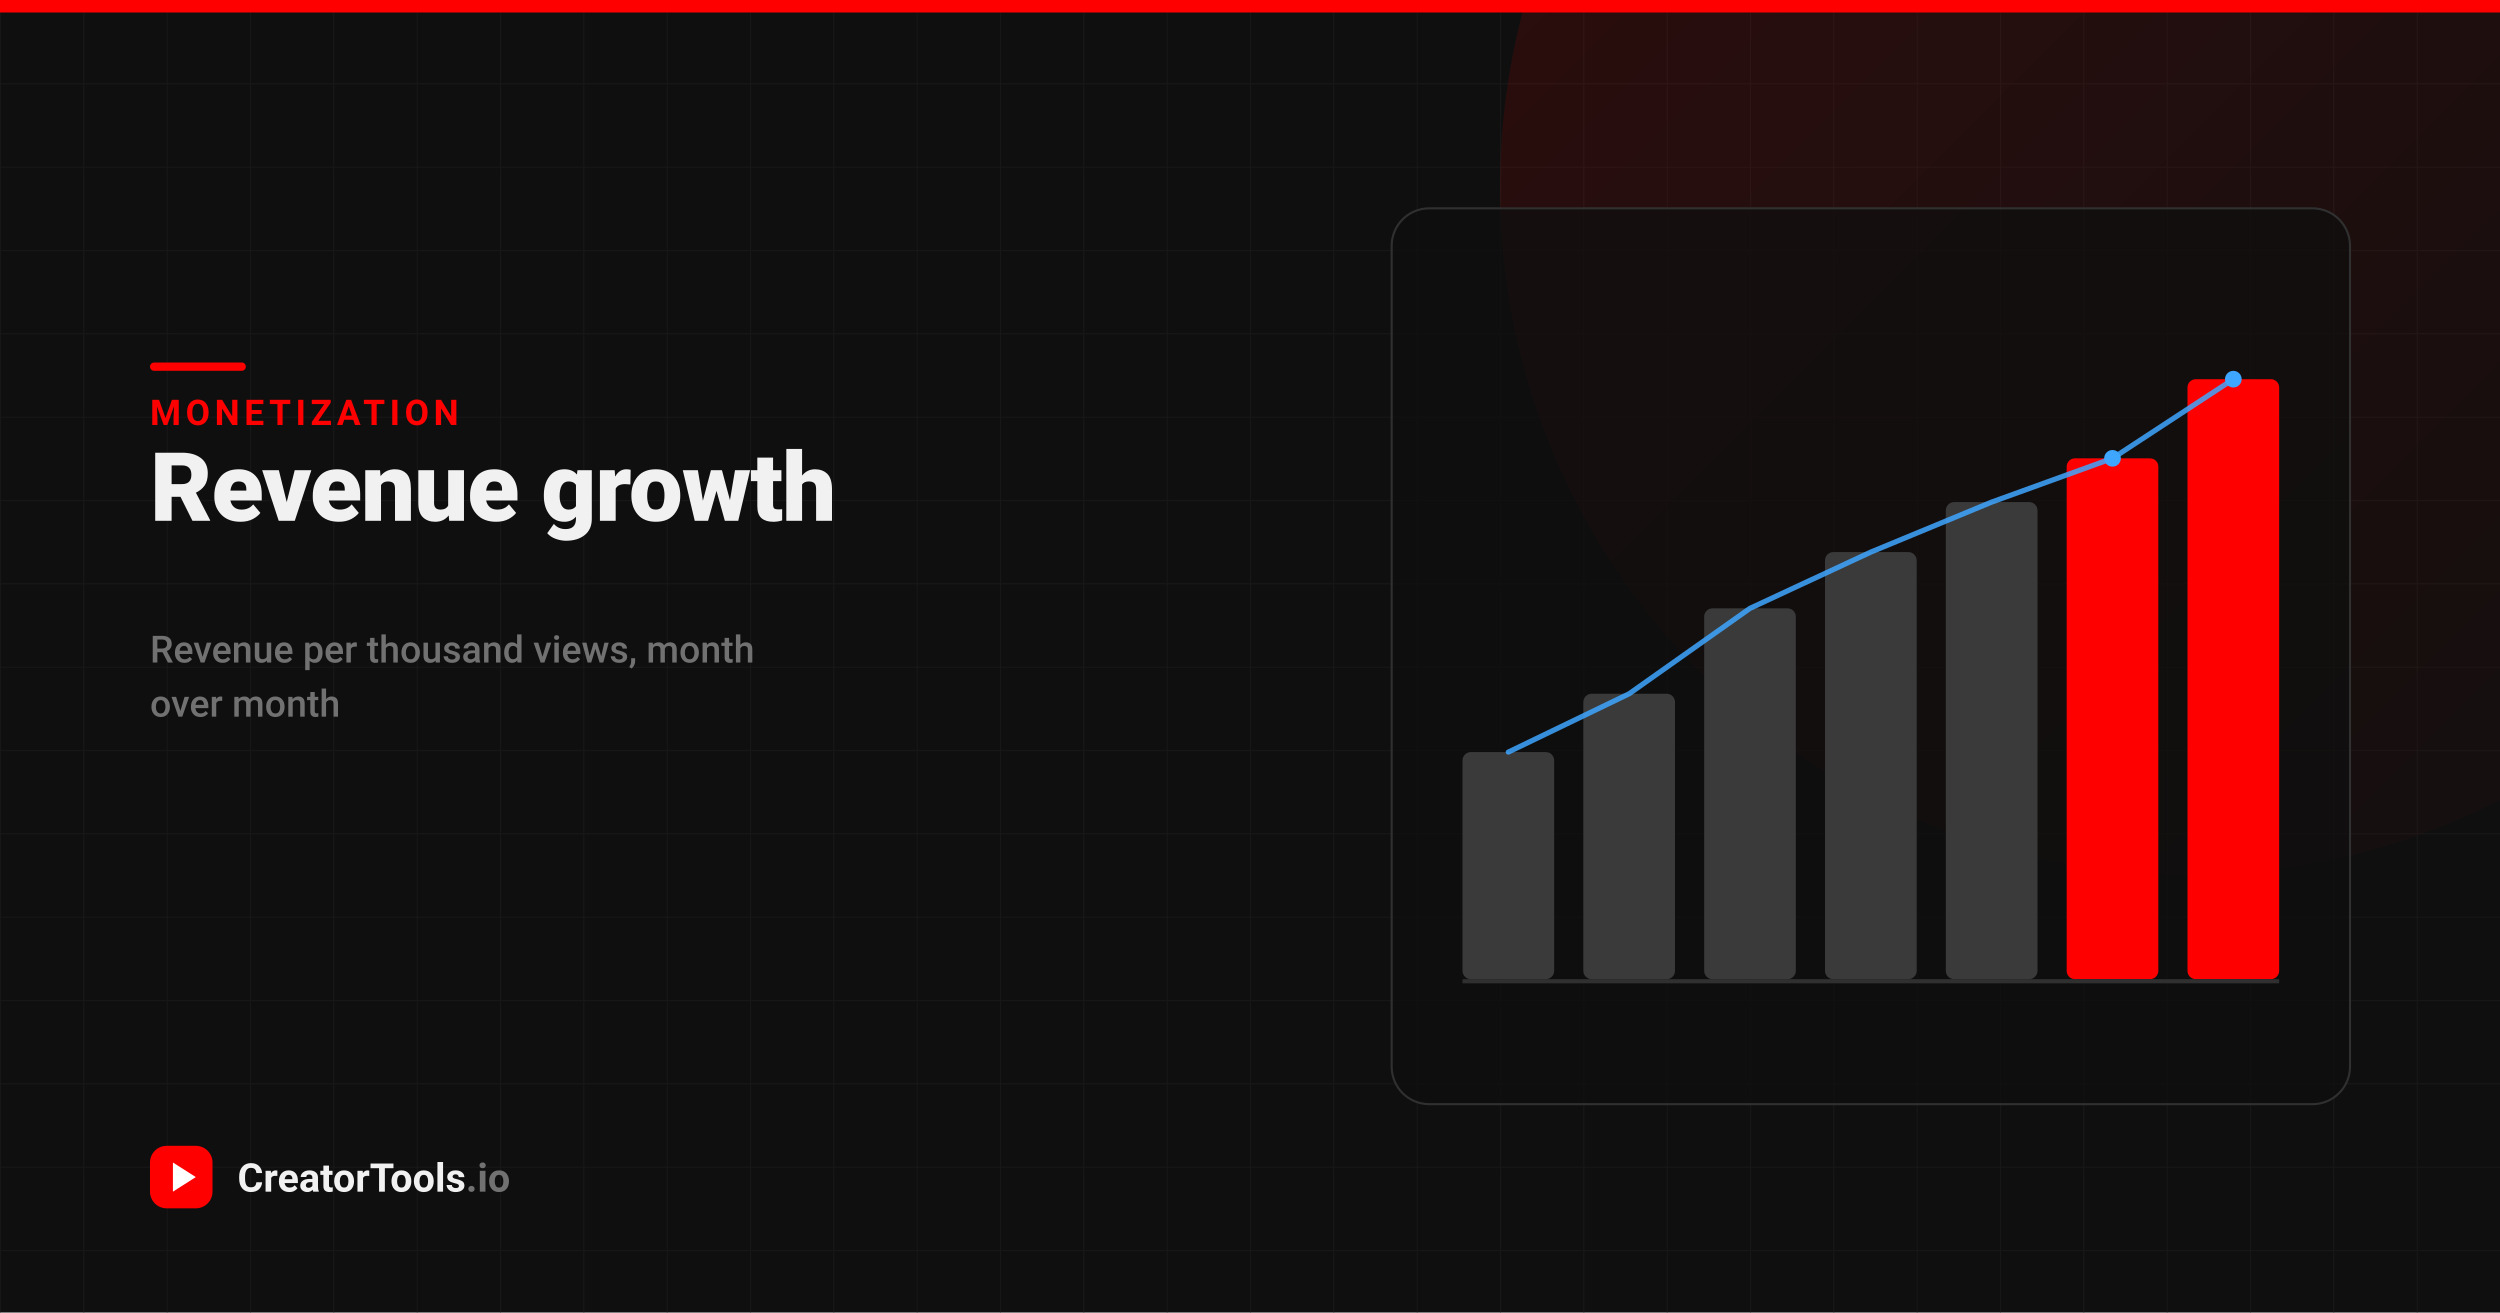
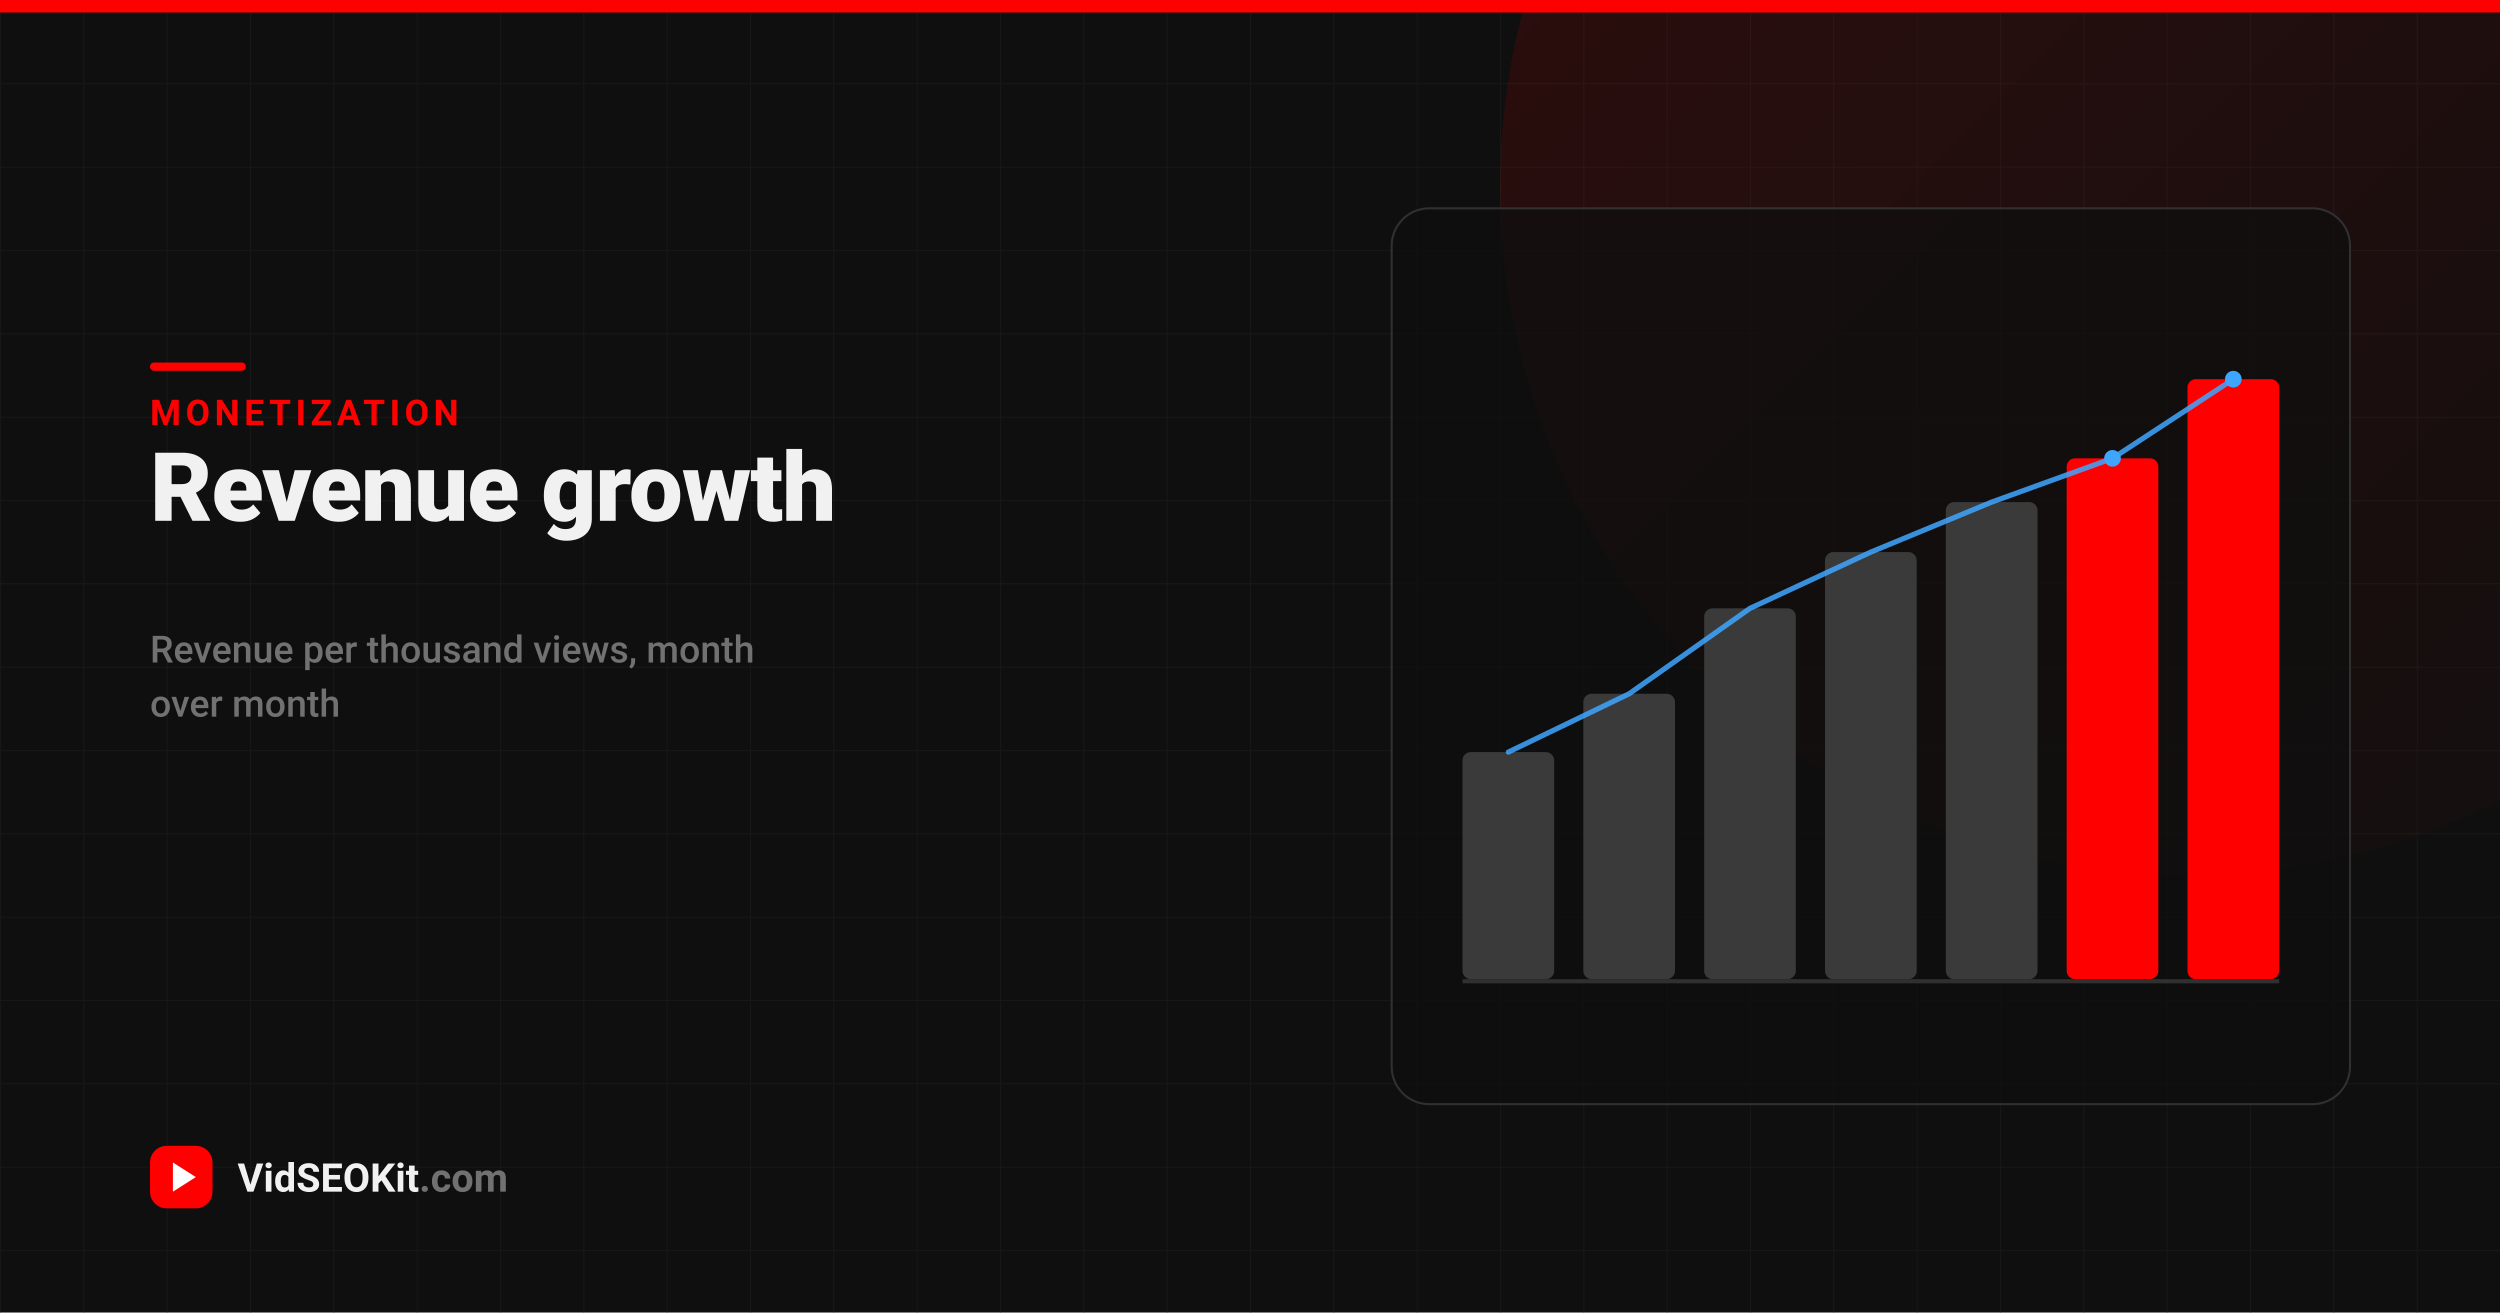
<svg xmlns="http://www.w3.org/2000/svg" width="1200" height="630" viewBox="0 0 1200 630" role="img" aria-label="AdSense Revenue Explained: What YouTube Actually Pays per 1,000 Views">
  <defs>
    <linearGradient id="gArea" x1="0" y1="0" x2="0" y2="1">
      <stop offset="0" stop-color="#ff0000" stop-opacity=".30" />
      <stop offset="1" stop-color="#ff0000" stop-opacity="0" />
    </linearGradient>
    <linearGradient id="gGlow" x1="0" y1="0" x2="1" y2="1">
      <stop offset="0" stop-color="#ff0000" stop-opacity=".14" />
      <stop offset="1" stop-color="#ff0000" stop-opacity="0" />
    </linearGradient>
    <pattern id="gGrid" width="40" height="40" patternUnits="userSpaceOnUse">
      <path d="M40 0H0V40" fill="none" stroke="#1e1e1e" stroke-width="1" />
    </pattern>
  </defs>
  <rect width="1200" height="630" fill="#0f0f0f" />
  <rect width="1200" height="630" fill="url(#gGrid)" opacity=".55" />
  <circle cx="1050" cy="90" r="330" fill="url(#gGlow)" />
  <rect width="1200" height="6" fill="#ff0000" />
  <rect x="668" y="100" width="460" height="430" rx="18" fill="#0f0f0f" fill-opacity=".72" stroke="#303030" stroke-width="1" />
  <rect x="702" y="361" width="44" height="109" rx="4" fill="#3a3a3a" />
  <rect x="760" y="333" width="44" height="137" rx="4" fill="#3a3a3a" />
  <rect x="818" y="292" width="44" height="178" rx="4" fill="#3a3a3a" />
  <rect x="876" y="265" width="44" height="205" rx="4" fill="#3a3a3a" />
  <rect x="934" y="241" width="44" height="229" rx="4" fill="#3a3a3a" />
  <rect x="992" y="220" width="44" height="250" rx="4" fill="#ff0000" />
  <rect x="1050" y="182" width="44" height="288" rx="4" fill="#ff0000" />
  <path d="M724 361 L782 333 L840 292 L898 265 L956 241 L1014 220 L1072 182" fill="none" stroke="#3ea6ff" stroke-width="2.5" stroke-linecap="round" opacity=".85" />
  <circle cx="1014" cy="220" r="4" fill="#3ea6ff" />
  <circle cx="1072" cy="182" r="4" fill="#3ea6ff" />
  <line x1="702" y1="471" x2="1094" y2="471" stroke="#303030" stroke-width="2" />
  <rect x="72" y="174" width="46" height="4" rx="2" fill="#ff0000" />
  <text x="72" y="204" font-family="system-ui,-apple-system,'Segoe UI',Roboto,'Helvetica Neue',Arial,sans-serif" font-size="17" font-weight="700" fill="#ff0000" letter-spacing="2.2">MONETIZATION</text>
  <text x="72" y="250" font-family="system-ui,-apple-system,'Segoe UI',Roboto,'Helvetica Neue',Arial,sans-serif" font-size="46" font-weight="800" fill="#f1f1f1" letter-spacing="-.5">Revenue growth</text>
  <text x="72" y="318" font-family="system-ui,-apple-system,'Segoe UI',Roboto,'Helvetica Neue',Arial,sans-serif" font-size="18" font-weight="500" fill="#717171">Revenue per thousand views, month</text>
  <text x="72" y="344" font-family="system-ui,-apple-system,'Segoe UI',Roboto,'Helvetica Neue',Arial,sans-serif" font-size="18" font-weight="500" fill="#717171">over month</text>
  <g transform="translate(72 566)">
    <rect x="0" y="-16" width="30" height="30" rx="8" fill="#ff0000" />
    <polygon points="11,-8 11,6 22,-1" fill="#fff" />
-     <text x="42" y="6" font-family="system-ui,-apple-system,'Segoe UI',Roboto,'Helvetica Neue',Arial,sans-serif" font-size="19" font-weight="700" fill="#f1f1f1">CreatorTools<tspan fill="#717171">.io</tspan>
+     <text x="42" y="6" font-family="system-ui,-apple-system,'Segoe UI',Roboto,'Helvetica Neue',Arial,sans-serif" font-size="19" font-weight="700" fill="#f1f1f1">VidSEOKit<tspan fill="#717171">.com</tspan>
    </text>
  </g>
</svg>
